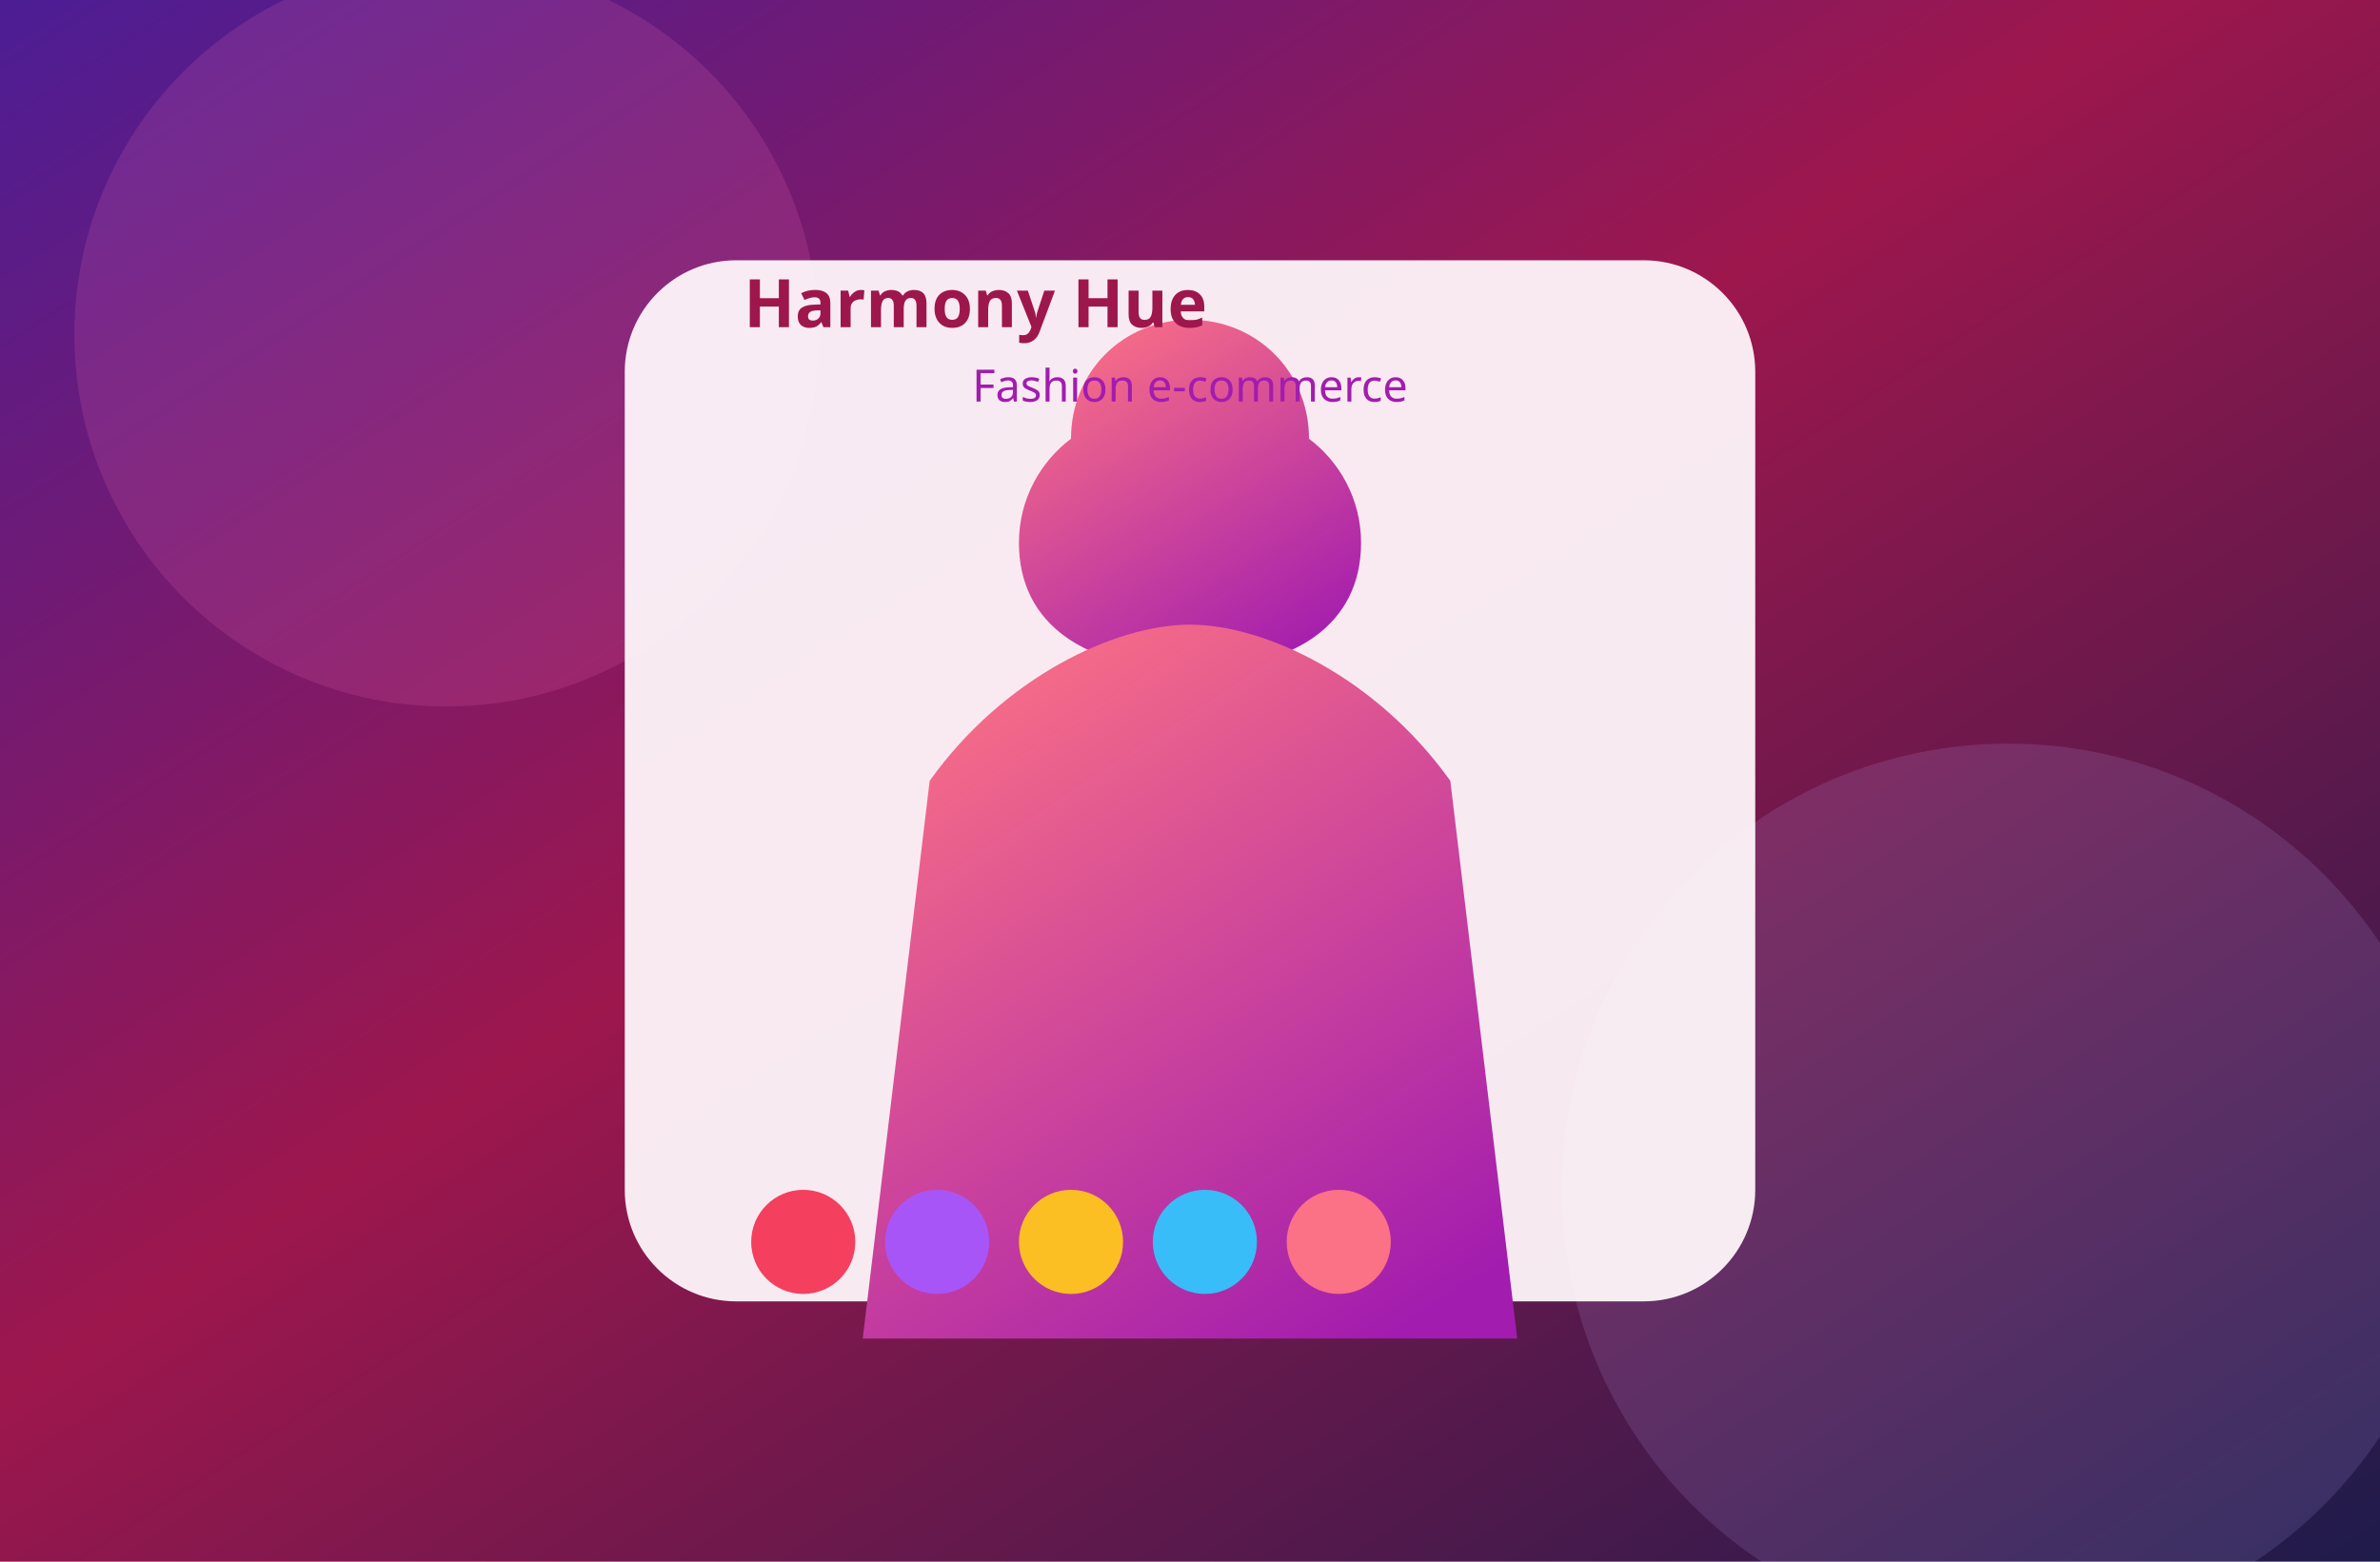
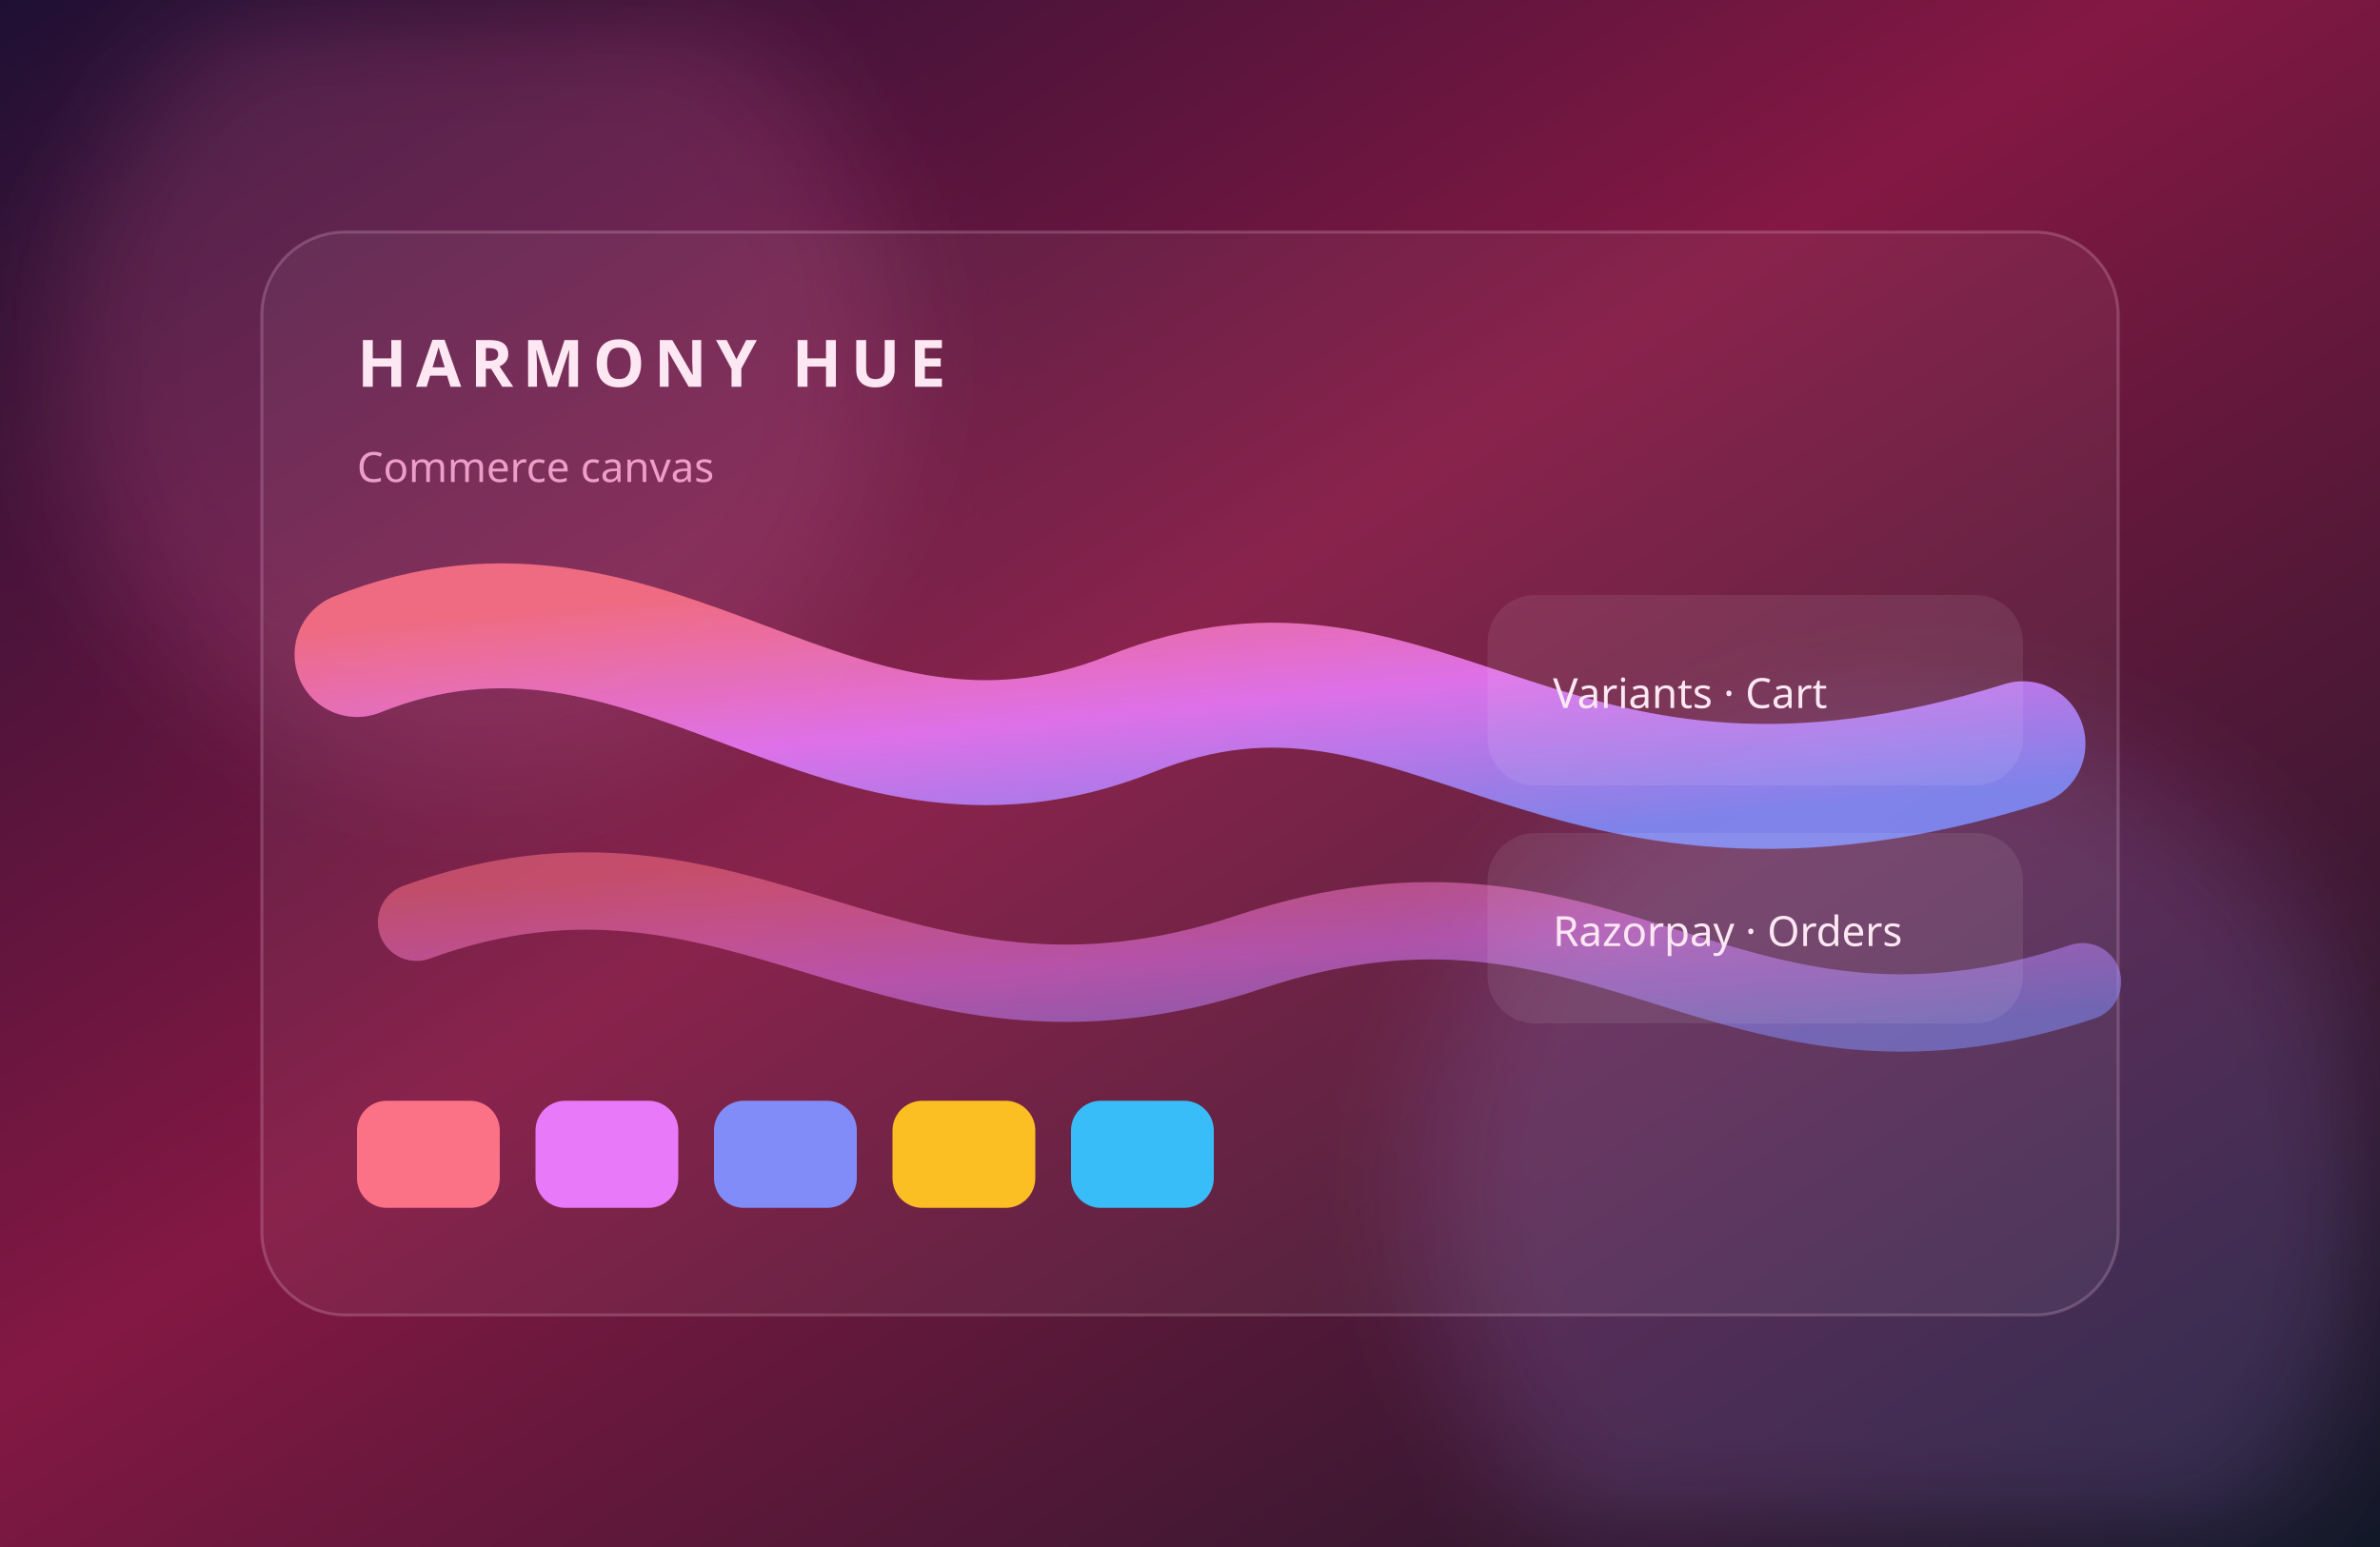
- <svg xmlns="http://www.w3.org/2000/svg" viewBox="0 0 640 420" fill="none">
+ <svg xmlns="http://www.w3.org/2000/svg" viewBox="0 0 800 520" fill="none">
  <defs>
-     <linearGradient id="hhBg" x1="0" y1="0" x2="1" y2="1">
-       <stop offset="0%" stop-color="#4c1d95" />
-       <stop offset="45%" stop-color="#9d174d" />
-       <stop offset="100%" stop-color="#1e1b4b" />
+     <linearGradient id="hbg" x1="0" y1="0" x2="1" y2="1">
+       <stop offset="0%" stop-color="#1e1033" />
+       <stop offset="45%" stop-color="#831843" />
+       <stop offset="100%" stop-color="#111827" />
    </linearGradient>
-     <linearGradient id="hhDress" x1="0.2" y1="0" x2="0.8" y2="1">
+     <linearGradient id="ribbon" x1="0" y1="0" x2="1" y2="1">
      <stop offset="0%" stop-color="#fb7185" />
-       <stop offset="100%" stop-color="#a21caf" />
+       <stop offset="50%" stop-color="#e879f9" />
+       <stop offset="100%" stop-color="#818cf8" />
    </linearGradient>
+     <filter id="hblur" x="-20%" y="-20%" width="140%" height="140%">
+       <feGaussianBlur stdDeviation="20" />
+     </filter>
  </defs>
-   <rect width="640" height="420" fill="url(#hhBg)" />
-   <circle cx="120" cy="90" r="100" fill="#f472b6" fill-opacity="0.16" />
-   <circle cx="540" cy="320" r="120" fill="#c4b5fd" fill-opacity="0.14" />
-   <rect x="168" y="70" width="304" height="280" rx="30" fill="#fff7fb" fill-opacity="0.94" />
-   <path d="M288 118c0-18 14-32 32-32s32 14 32 32c8 6 14 16 14 28 0 22-18 34-46 34s-46-12-46-34c0-12 6-22 14-28z" fill="url(#hhDress)" />
-   <path d="M250 210c20-28 50-42 70-42s50 14 70 42l18 150H232l18-150z" fill="url(#hhDress)" />
-   <g transform="translate(200 318)">
-     <circle cx="16" cy="16" r="14" fill="#f43f5e" />
-     <circle cx="52" cy="16" r="14" fill="#a855f7" />
-     <circle cx="88" cy="16" r="14" fill="#fbbf24" />
-     <circle cx="124" cy="16" r="14" fill="#38bdf8" />
-     <circle cx="160" cy="16" r="14" fill="#fb7185" />
+   <rect width="800" height="520" fill="url(#hbg)" />
+   <circle cx="160" cy="120" r="140" fill="#f472b6" fill-opacity="0.18" filter="url(#hblur)" />
+   <circle cx="640" cy="400" r="160" fill="#a78bfa" fill-opacity="0.18" filter="url(#hblur)" />
+   <rect x="88" y="78" width="624" height="364" rx="28" fill="#fff" fill-opacity="0.05" stroke="#fbcfe8" stroke-opacity="0.22" />
+   <text x="120" y="130" fill="#fce7f3" font-family="ui-sans-serif,system-ui,sans-serif" font-size="22" font-weight="600" letter-spacing="3">HARMONY HUE</text>
+   <text x="120" y="162" fill="#f9a8d4" font-family="ui-sans-serif,system-ui,sans-serif" font-size="14" opacity="0.9">Commerce canvas</text>
+   <path d="M120 220C220 180 280 280 380 240C480 200 520 300 680 250" stroke="url(#ribbon)" stroke-width="42" stroke-linecap="round" opacity="0.9" />
+   <path d="M140 310C250 270 300 360 420 320C540 280 580 370 700 330" stroke="url(#ribbon)" stroke-width="26" stroke-linecap="round" opacity="0.55" />
+   <g transform="translate(120 370)">
+     <rect width="48" height="36" rx="10" fill="#fb7185" />
+     <rect x="60" width="48" height="36" rx="10" fill="#e879f9" />
+     <rect x="120" width="48" height="36" rx="10" fill="#818cf8" />
+     <rect x="180" width="48" height="36" rx="10" fill="#fbbf24" />
+     <rect x="240" width="48" height="36" rx="10" fill="#38bdf8" />
  </g>
-   <text x="200" y="88" fill="#9d174d" font-family="system-ui,sans-serif" font-size="18" font-weight="700">Harmony Hue</text>
-   <text x="320" y="108" fill="#a21caf" font-family="system-ui,sans-serif" font-size="12" text-anchor="middle">Fashion e-commerce</text>
+   <g transform="translate(500 200)">
+     <rect width="180" height="64" rx="16" fill="#fff" fill-opacity="0.08" />
+     <rect y="80" width="180" height="64" rx="16" fill="#fff" fill-opacity="0.08" />
+     <text x="22" y="38" fill="#fce7f3" font-family="ui-sans-serif,system-ui,sans-serif" font-size="14">Variants · Cart</text>
+     <text x="22" y="118" fill="#fce7f3" font-family="ui-sans-serif,system-ui,sans-serif" font-size="14">Razorpay · Orders</text>
+   </g>
</svg>
